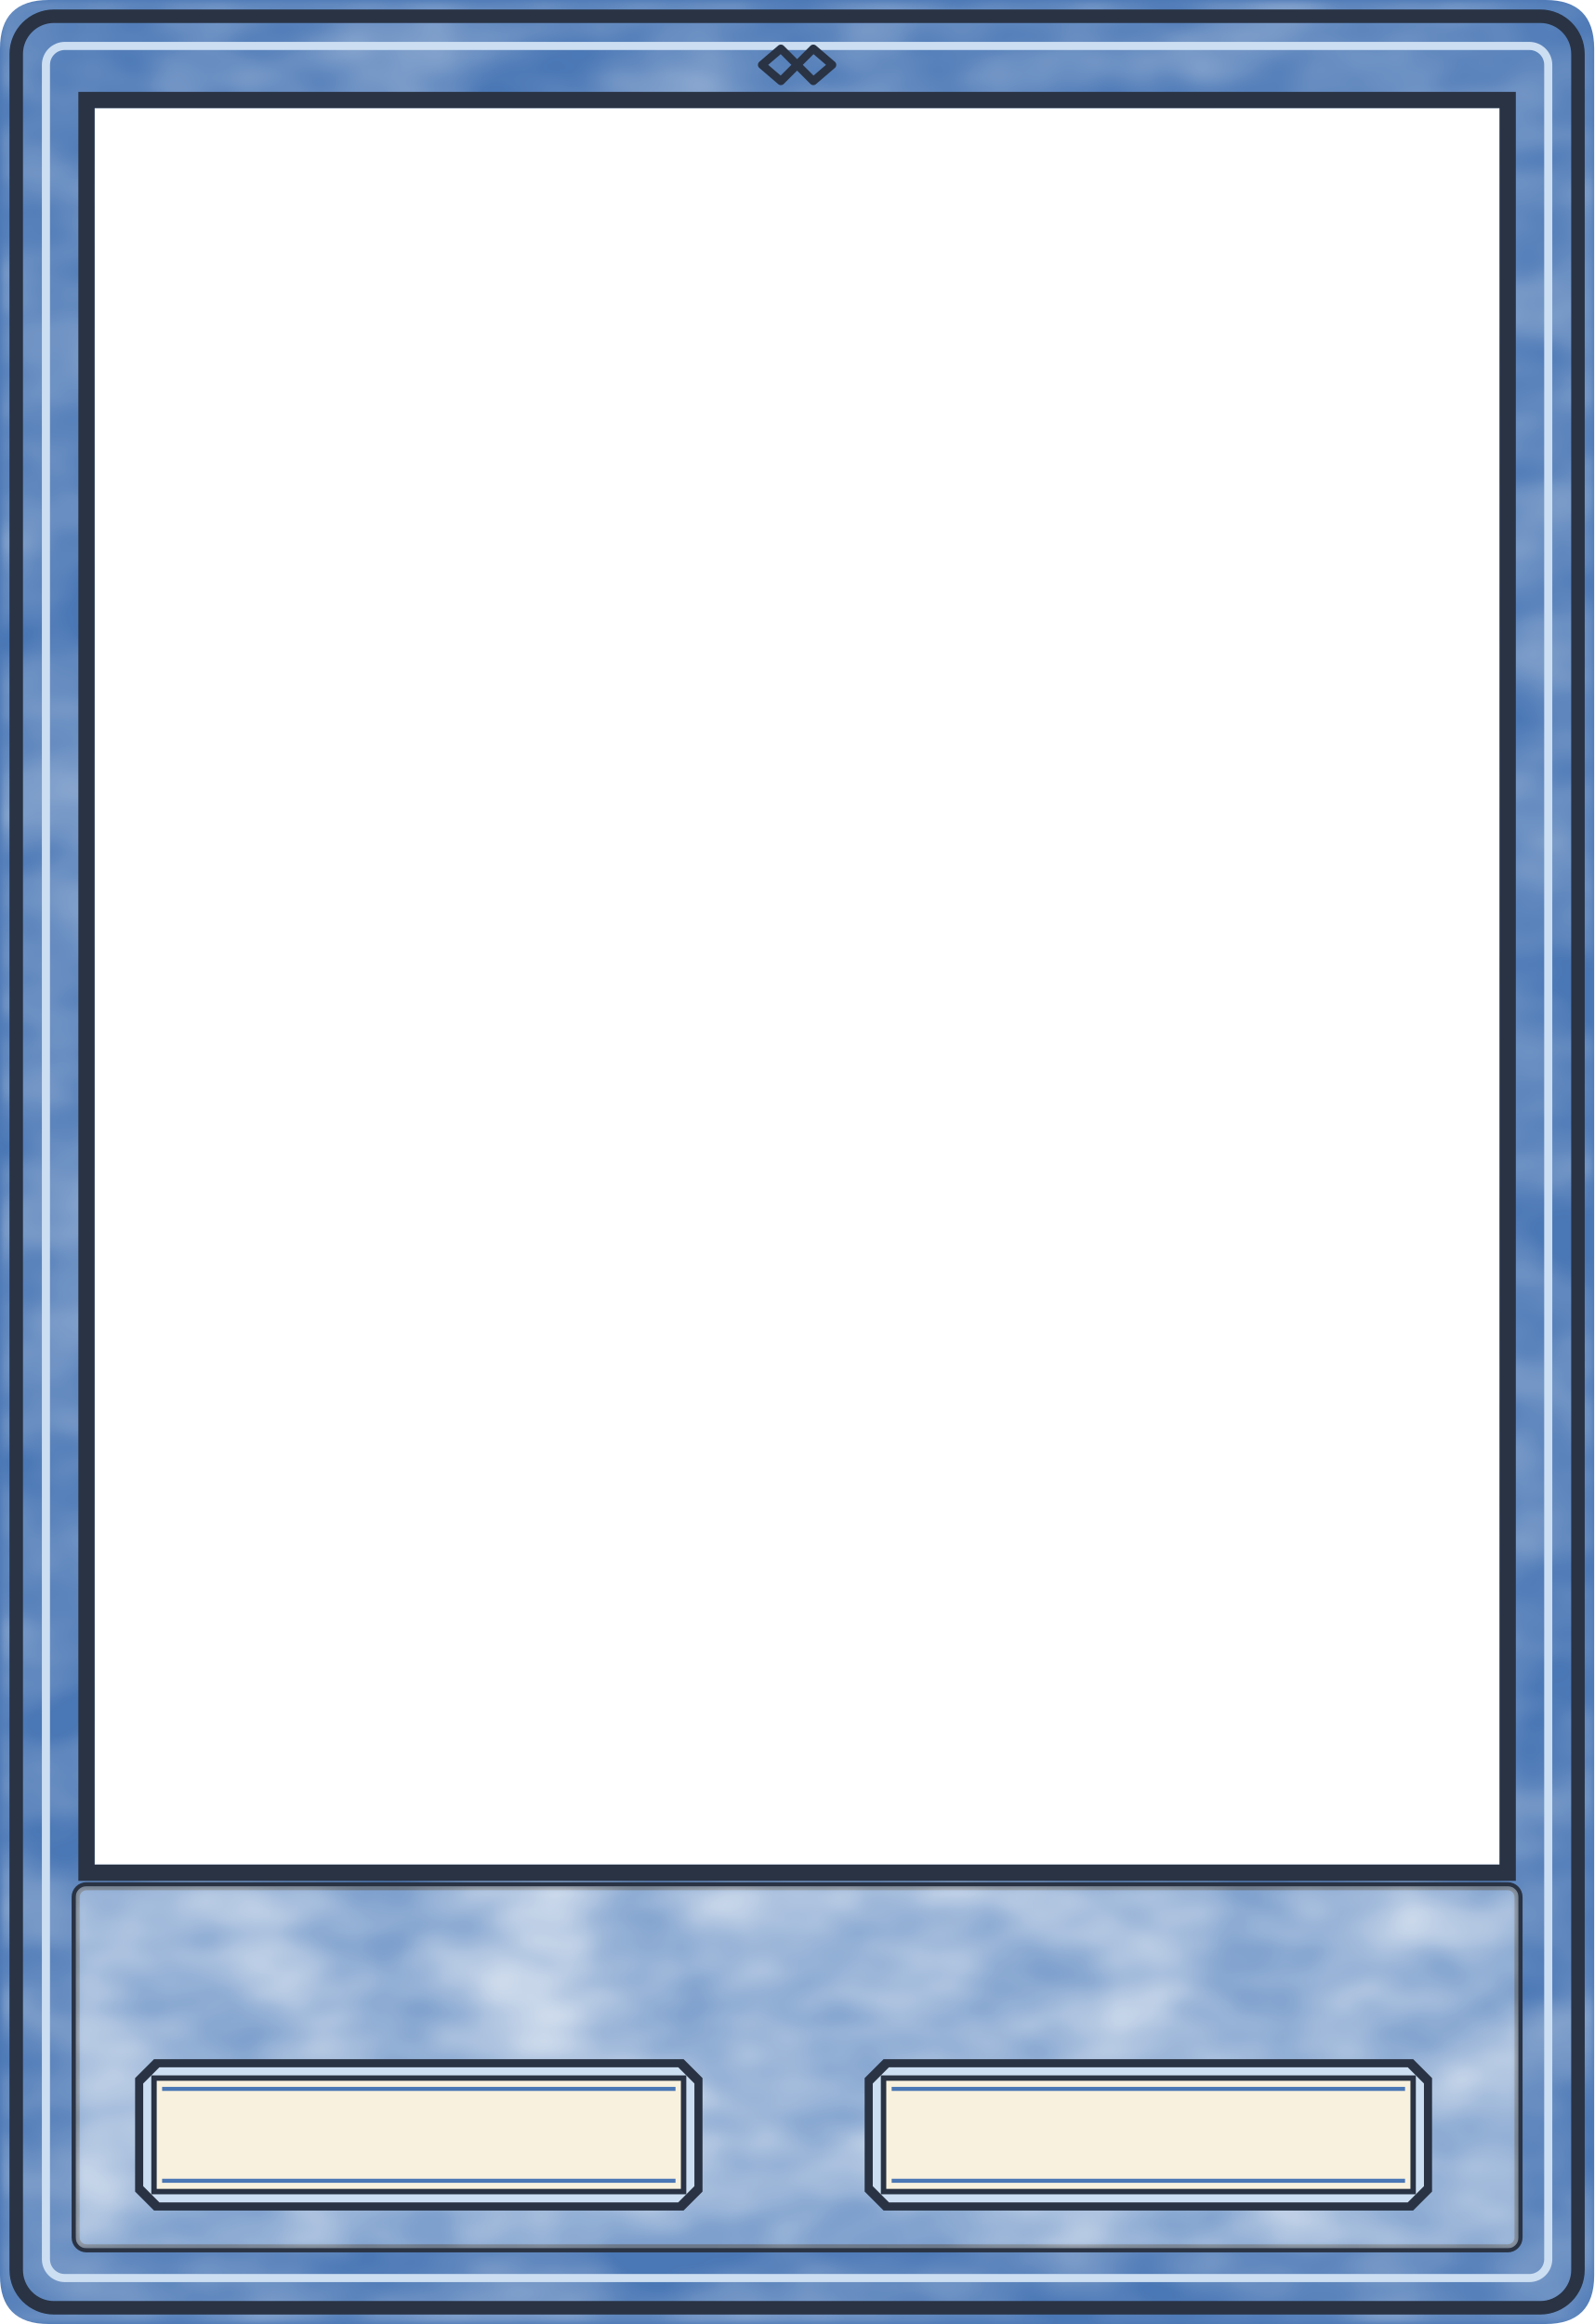
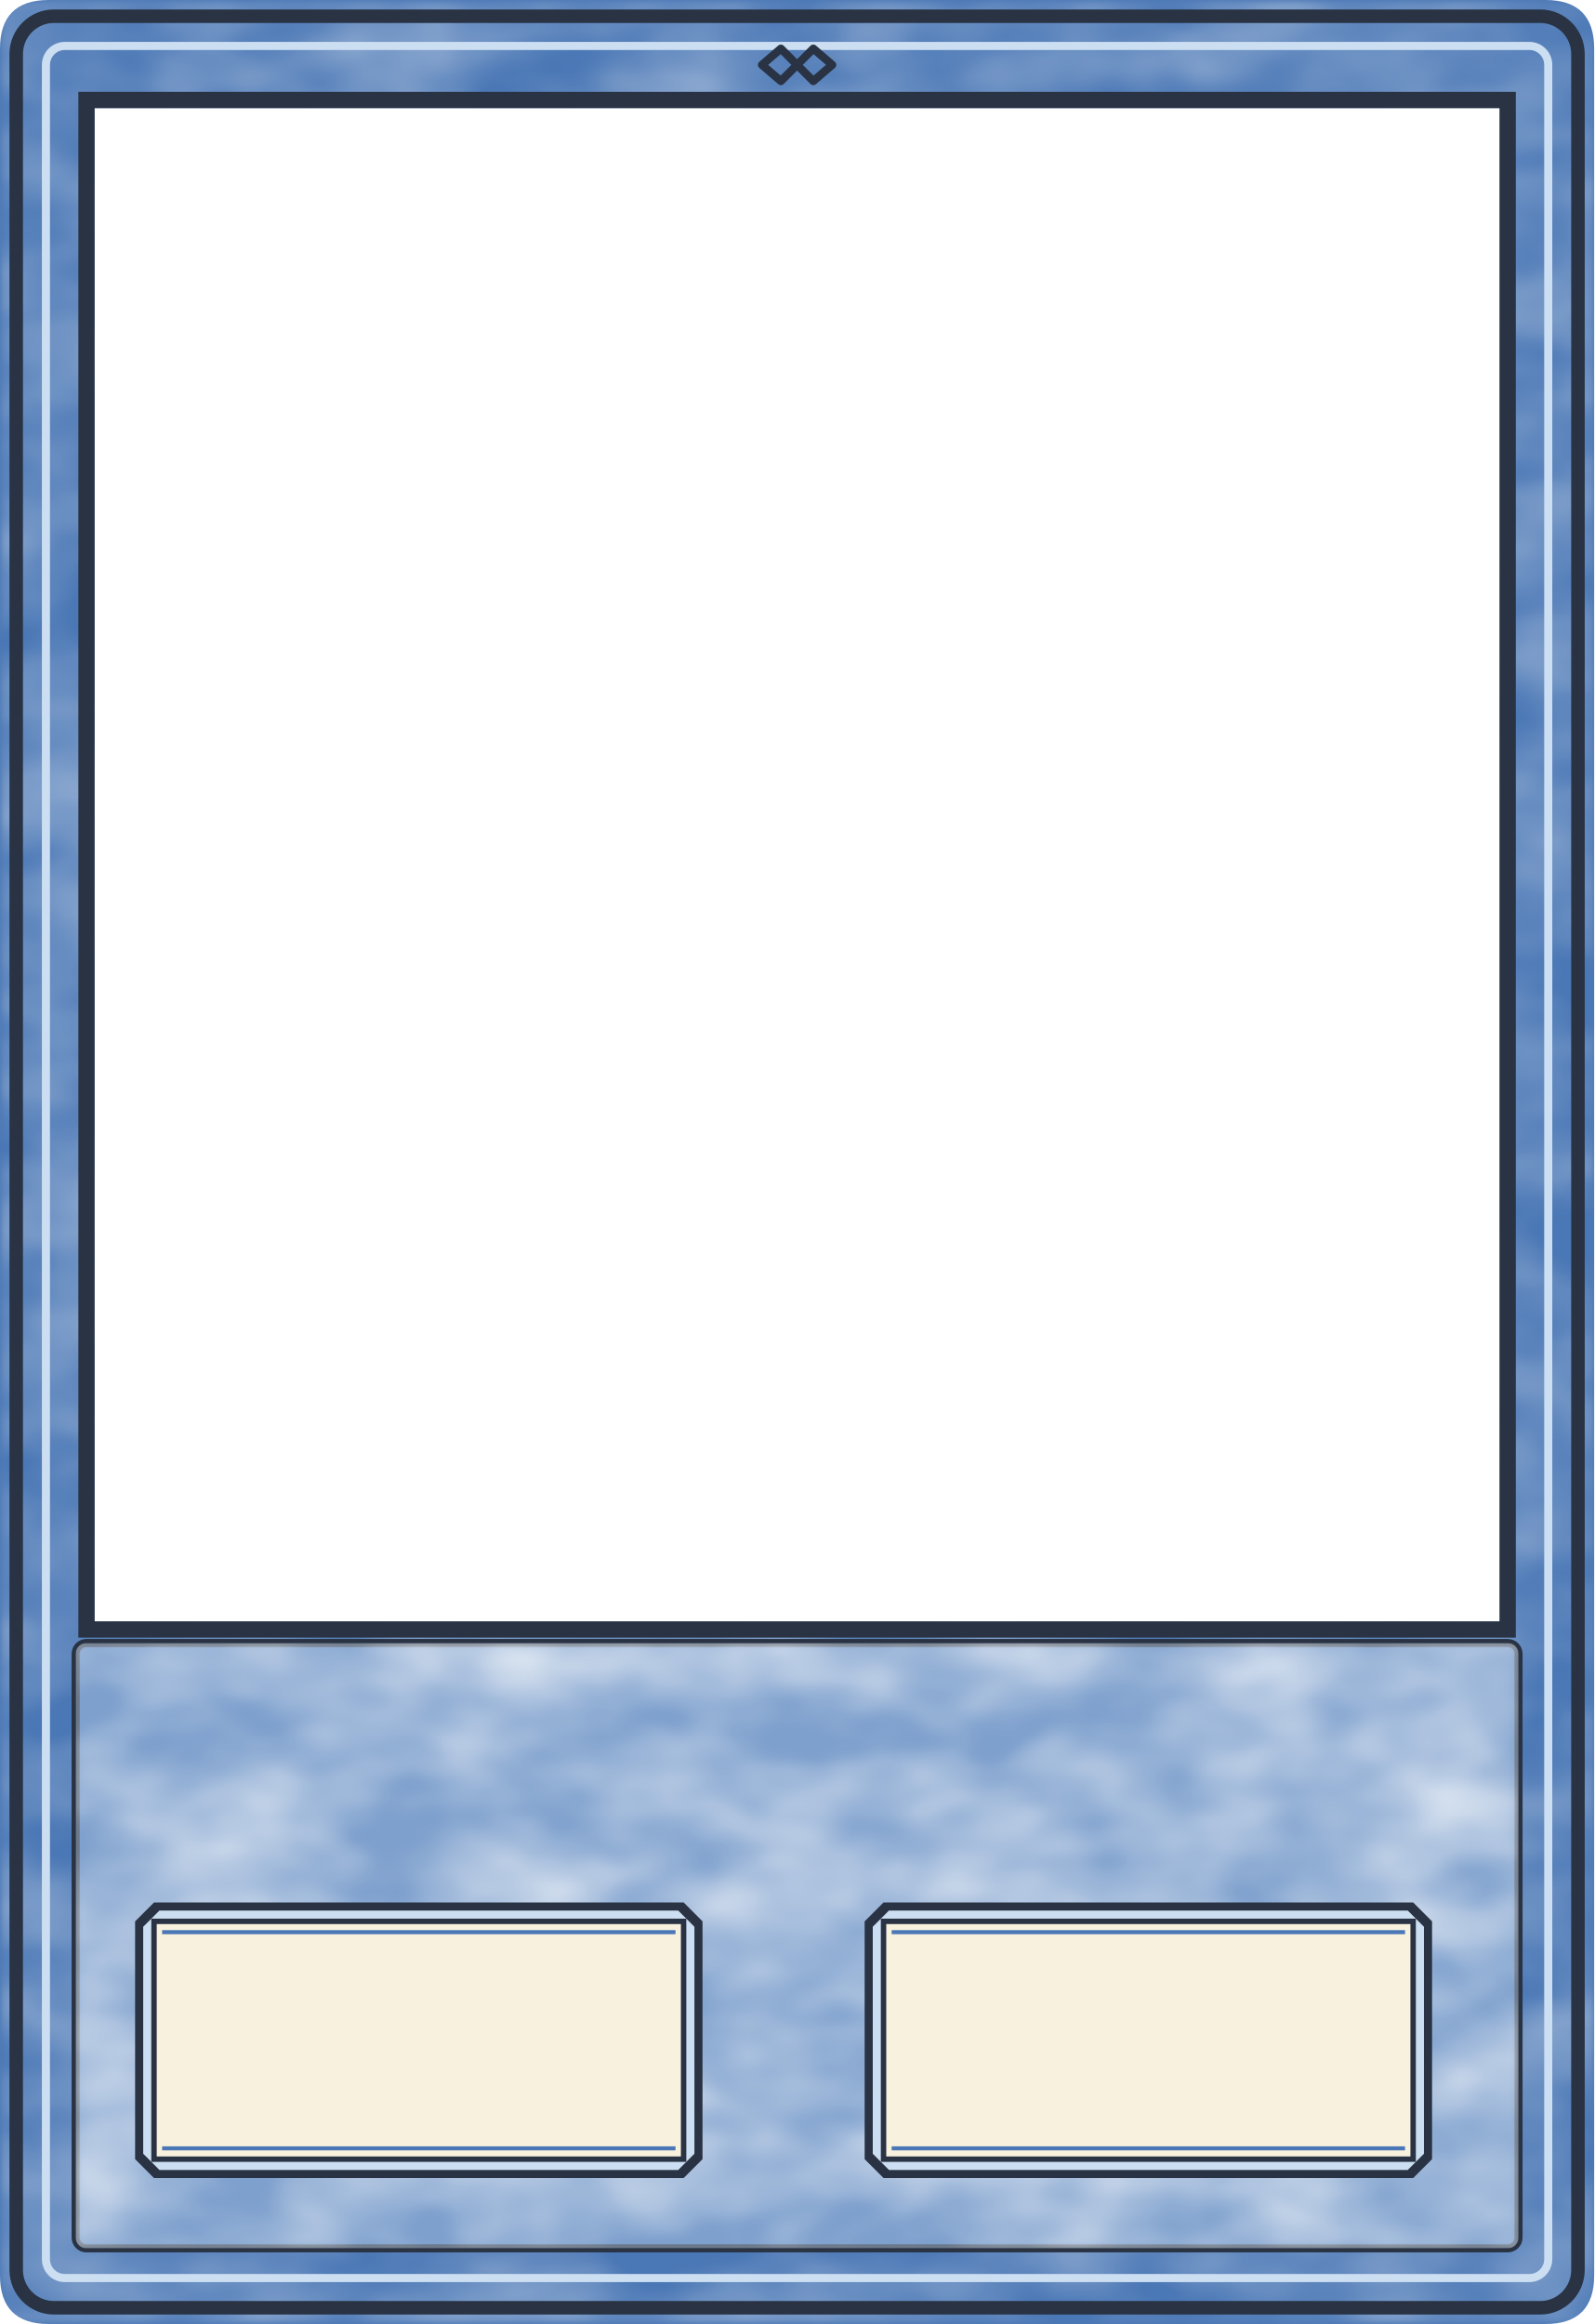
<svg xmlns="http://www.w3.org/2000/svg" width="590" height="860" viewBox="0 0 590 860">
  <g id="frame-base">
-     <path fill="#4a77b5" fill-rule="evenodd" d="M18 0 H572 Q590 0 590 18 V842 Q590 860 572 860 H18 Q0 860 0 842 V18 Q0 0 18 0 Z M35 40 V690 H555 V40 Z" />
+     <path fill="#4a77b5" fill-rule="evenodd" d="M18 0 H572 Q590 0 590 18 V842 Q590 860 572 860 H18 Q0 860 0 842 V18 Q0 0 18 0 Z M35 40 V600 H555 V40 Z" />
  </g>
  <g id="cloud-texture">
    <defs>
      <filter id="clouds" x="0" y="0" width="100%" height="100%">
        <feTurbulence type="fractalNoise" baseFrequency=".018 .032" numOctaves="3" seed="19" />
        <feColorMatrix type="matrix" values="0 0 0 0 1  0 0 0 0 1  0 0 0 0 1  1.3 0 0 0 -.35" />
        <feGaussianBlur stdDeviation="1.4" />
      </filter>
      <clipPath id="band-clip">
-         <rect x="28" y="698" width="534" height="134" rx="4" />
+         <rect x="28" y="608" width="534" height="224" rx="4" />
      </clipPath>
      <clipPath id="frame-clip">
-         <path clip-rule="evenodd" d="M0 0 H590 V860 H0 Z M35 40 V690 H555 V40 Z" />
+         <path clip-rule="evenodd" d="M0 0 H590 V860 H0 Z M35 40 V600 H555 V40 Z" />
      </clipPath>
    </defs>
    <g clip-path="url(#frame-clip)" opacity=".48">
      <rect width="590" height="860" filter="url(#clouds)" />
    </g>
  </g>
  <g id="border">
    <rect x="6" y="6" width="578" height="848" rx="14" fill="none" stroke="#293344" stroke-width="5" />
    <rect x="17" y="17" width="556" height="826" rx="7" fill="none" stroke="#ccdef1" stroke-width="3" />
-     <rect x="32" y="37" width="526" height="656" fill="none" stroke="#293344" stroke-width="6" />
+     <rect x="32" y="37" width="526" height="566" fill="none" stroke="#293344" stroke-width="6" />
  </g>
  <g id="information-band">
-     <rect x="28" y="698" width="534" height="134" rx="4" fill="#4a77b5" stroke="#293344" stroke-width="3" />
+     <rect x="28" y="608" width="534" height="224" rx="4" fill="#4a77b5" stroke="#293344" stroke-width="3" />
    <g clip-path="url(#band-clip)">
-       <rect x="28" y="698" width="534" height="134" fill="#ccdef1" opacity=".40" />
-       <rect x="28" y="698" width="534" height="134" filter="url(#clouds)" opacity=".85" />
+       <rect x="28" y="608" width="534" height="224" fill="#ccdef1" opacity=".40" />
+       <rect x="28" y="608" width="534" height="224" filter="url(#clouds)" opacity=".85" />
    </g>
-     <path d="M57 762 H253 L260 769 V811 L253 818 H57 L50 811 V769 Z" fill="#293344" />
-     <path d="M59 765 H251 L257 771 V809 L251 815 H59 L53 809 V771 Z" fill="#ccdef1" />
-     <rect x="57" y="769" width="196" height="42" fill="#f8f1de" stroke="#293344" stroke-width="2" />
-     <path d="M60 773 H250 M60 807 H250" stroke="#4a77b5" stroke-width="1.5" />
-     <path d="M327 762 H523 L530 769 V811 L523 818 H327 L320 811 V769 Z" fill="#293344" />
-     <path d="M329 765 H521 L527 771 V809 L521 815 H329 L323 809 V771 Z" fill="#ccdef1" />
-     <rect x="327" y="769" width="196" height="42" fill="#f8f1de" stroke="#293344" stroke-width="2" />
-     <path d="M330 773 H520 M330 807 H520" stroke="#4a77b5" stroke-width="1.5" />
+     <path d="M57 704 H253 L260 711 V799 L253 806 H57 L50 799 V711 Z" fill="#293344" />
+     <path d="M59 707 H251 L257 713 V797 L251 803 H59 L53 797 V713 Z" fill="#ccdef1" />
+     <rect x="57" y="711" width="196" height="88" fill="#f8f1de" stroke="#293344" stroke-width="2" />
+     <path d="M60 715 H250 M60 795 H250" stroke="#4a77b5" stroke-width="1.5" />
+     <path d="M327 704 H523 L530 711 V799 L523 806 H327 L320 799 V711 Z" fill="#293344" />
+     <path d="M329 707 H521 L527 713 V797 L521 803 H329 L323 797 V713 Z" fill="#ccdef1" />
+     <rect x="327" y="711" width="196" height="88" fill="#f8f1de" stroke="#293344" stroke-width="2" />
+     <path d="M330 715 H520 M330 795 H520" stroke="#4a77b5" stroke-width="1.5" />
  </g>
  <g id="type-signature">
    <path d="M-13 0 L-6 -6 L0 0 L6 -6 L13 0 L6 6 L0 0 L-6 6 Z" transform="translate(295 24)" fill="none" stroke="#293344" stroke-width="3" stroke-linejoin="round" />
  </g>
</svg>
